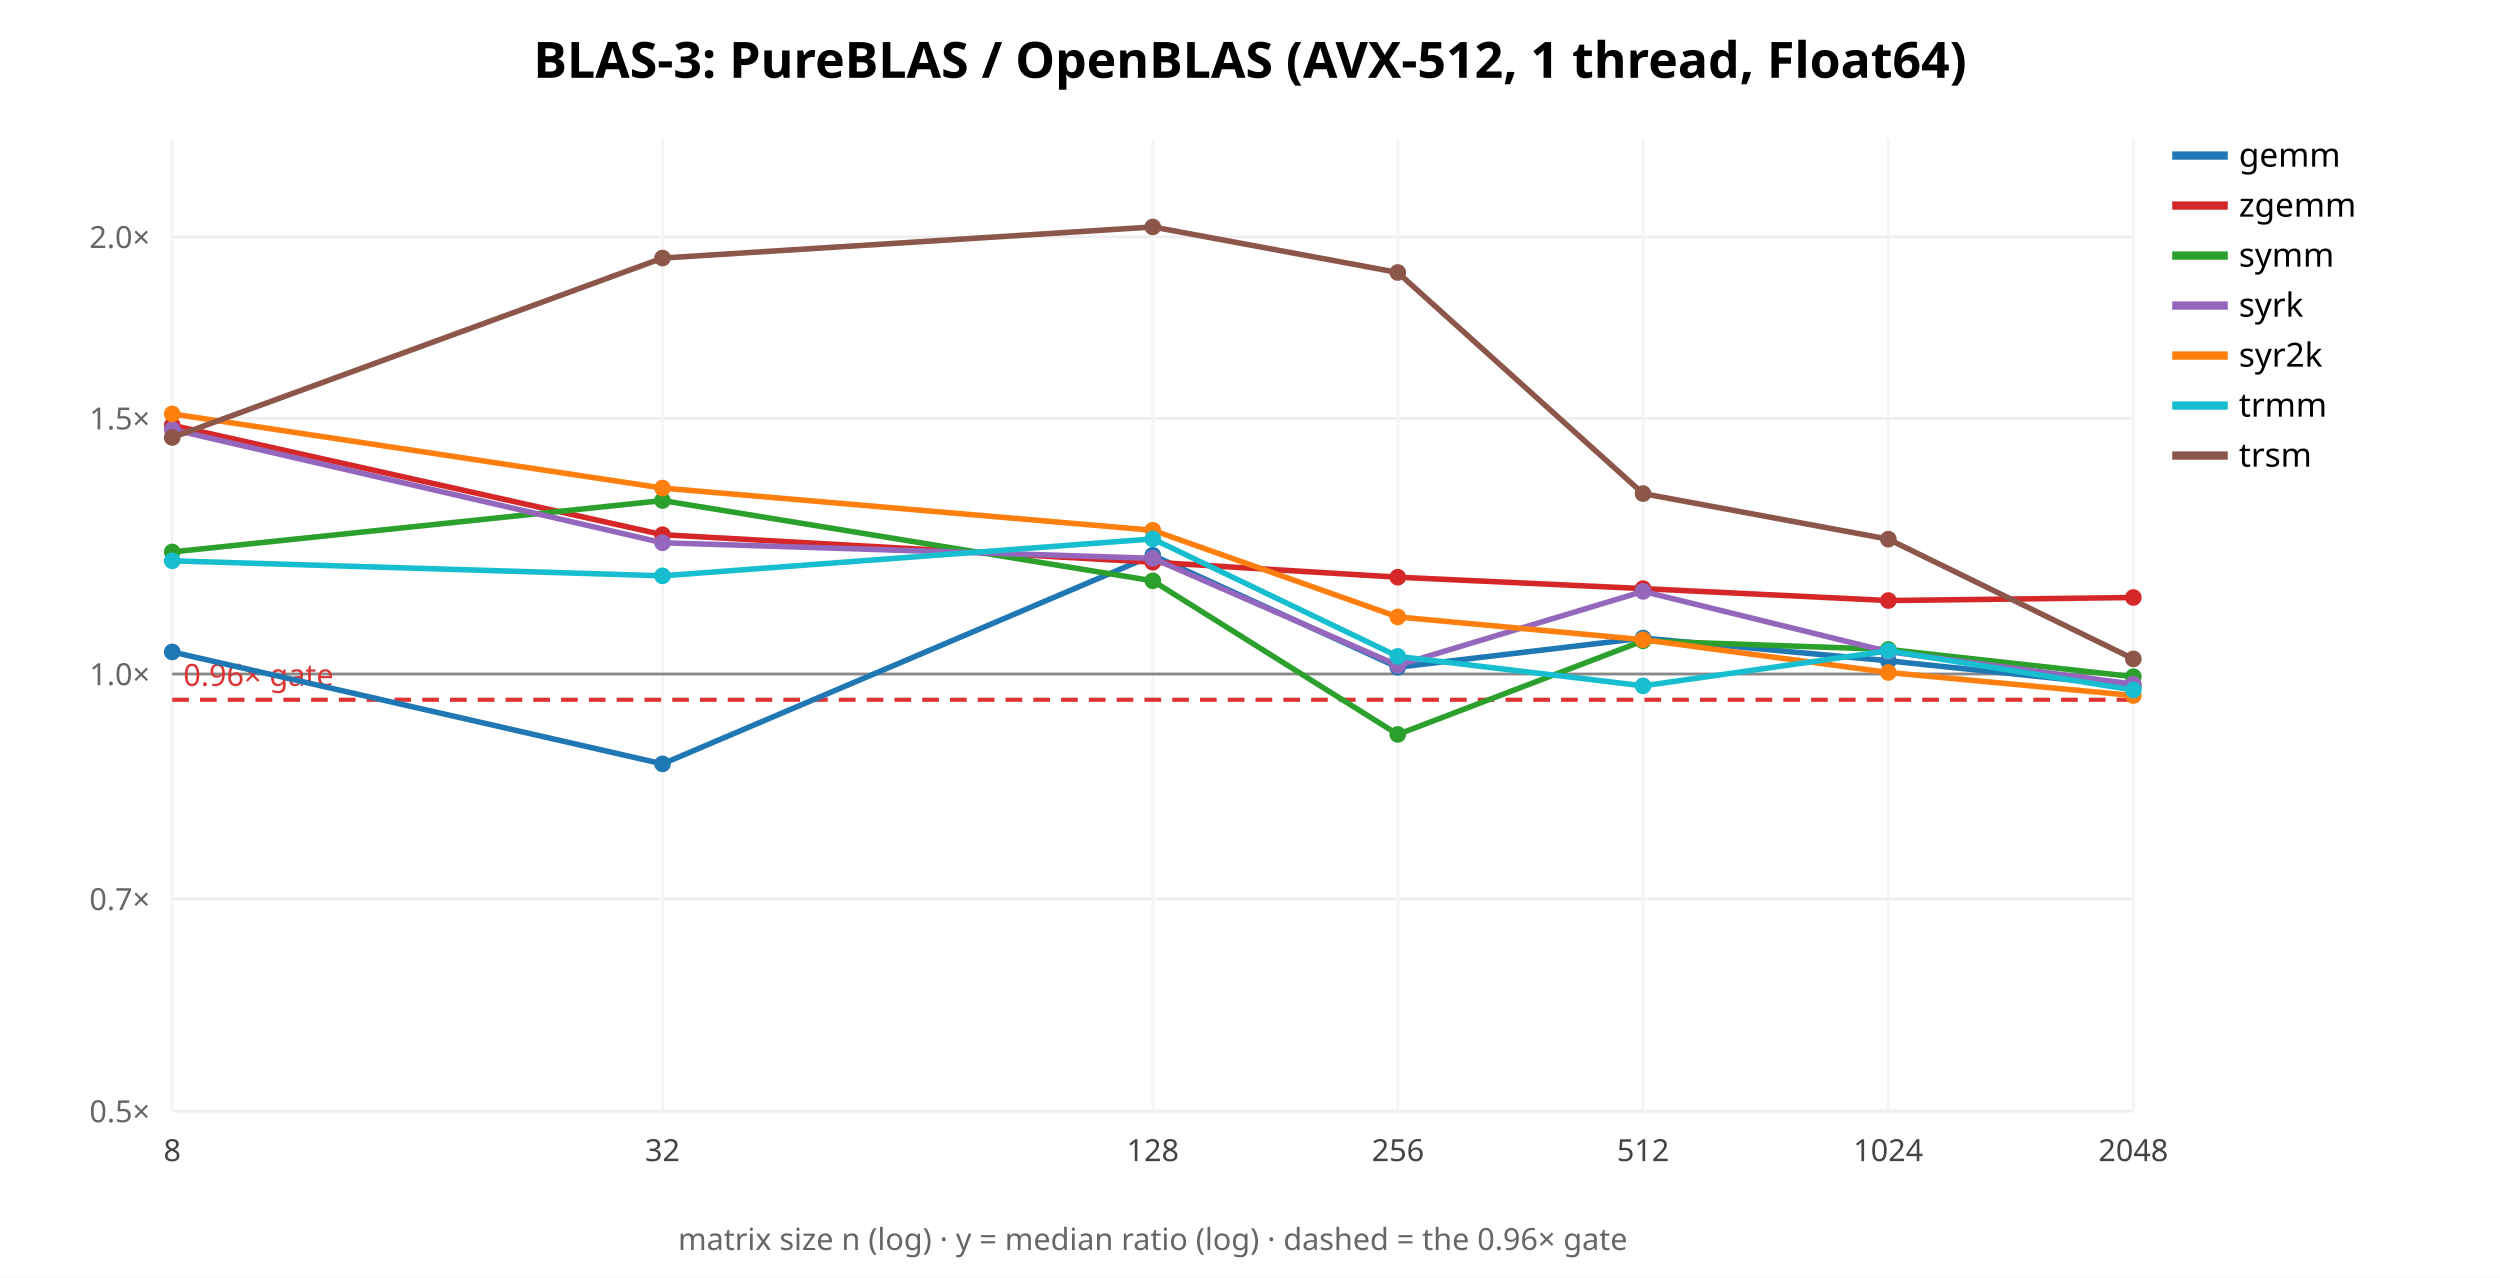
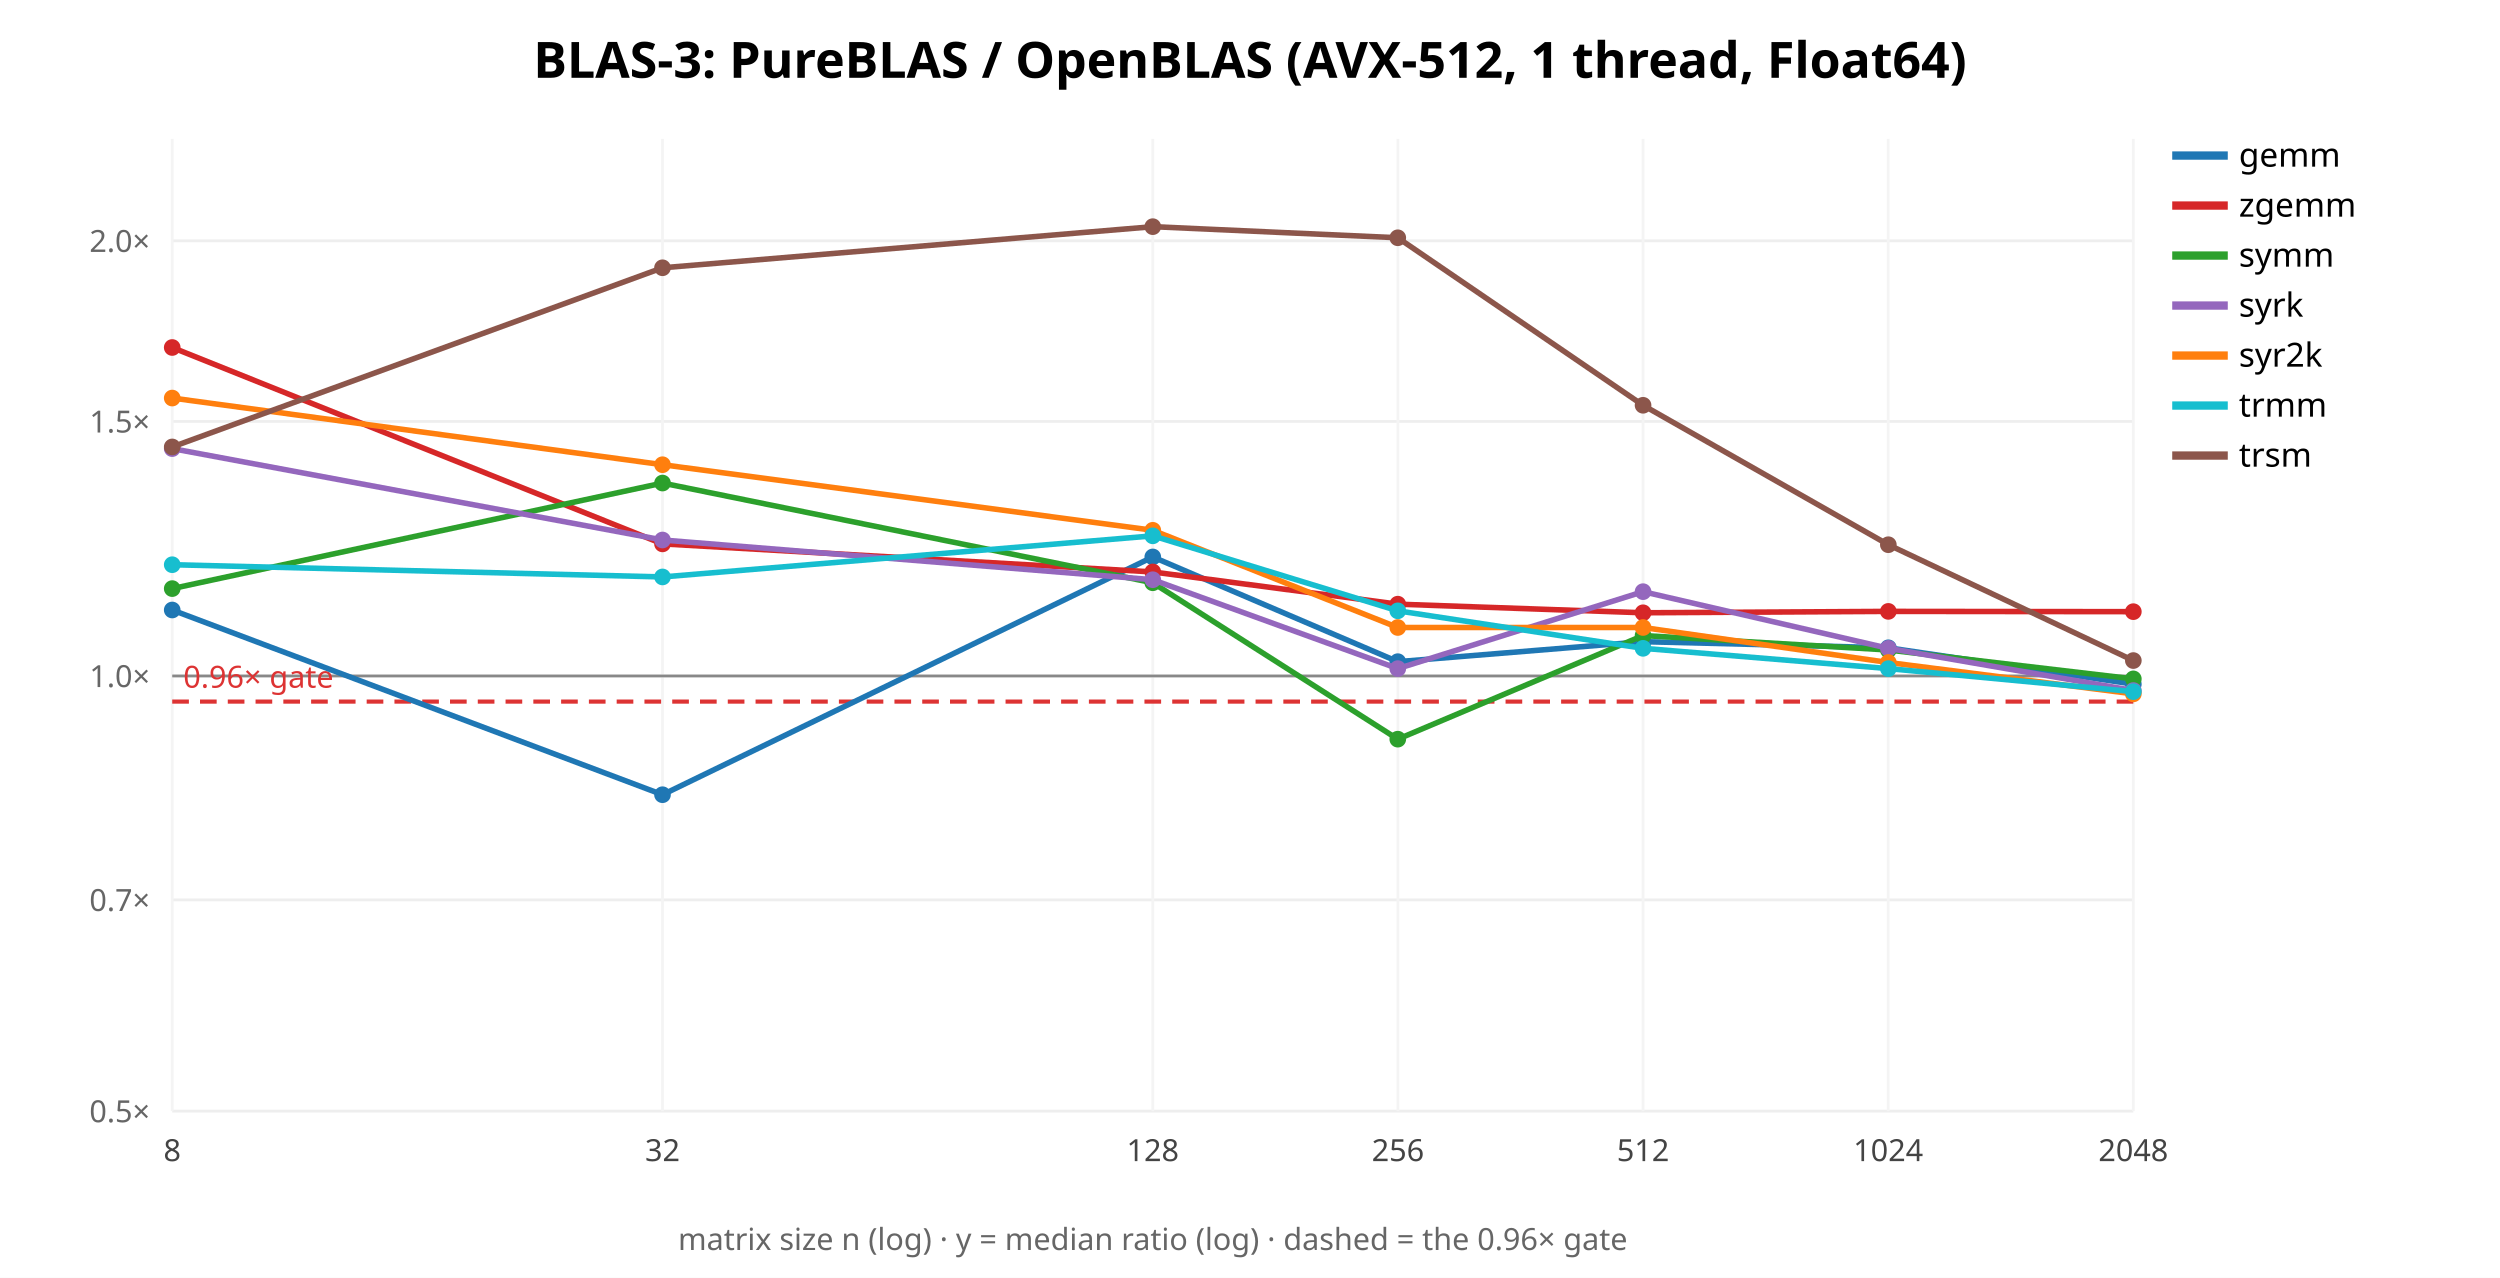
<svg xmlns="http://www.w3.org/2000/svg" width="900" height="460" font-family="sans-serif">
  <rect width="900" height="460" fill="white" />
  <text x="450.0" y="28" text-anchor="middle" font-size="18" font-weight="bold">BLAS-3: PureBLAS / OpenBLAS (AVX-512, 1 thread, Float64)</text>
  <line x1="62" y1="400.0" x2="768" y2="400.0" stroke="#eee" />
  <text x="54" y="404.0" text-anchor="end" font-size="11" fill="#666">0.5×</text>
-   <line x1="62" y1="323.614" x2="768" y2="323.614" stroke="#eee" />
-   <text x="54" y="327.614" text-anchor="end" font-size="11" fill="#666">0.7×</text>
-   <line x1="62" y1="242.641" x2="768" y2="242.641" stroke="#eee" />
-   <text x="54" y="246.641" text-anchor="end" font-size="11" fill="#666">1.0×</text>
-   <line x1="62" y1="150.592" x2="768" y2="150.592" stroke="#eee" />
-   <text x="54" y="154.592" text-anchor="end" font-size="11" fill="#666">1.5×</text>
-   <line x1="62" y1="85.282" x2="768" y2="85.282" stroke="#eee" />
-   <text x="54" y="89.282" text-anchor="end" font-size="11" fill="#666">2.0×</text>
+   <line x1="62" y1="323.957" x2="768" y2="323.957" stroke="#eee" />
+   <text x="54" y="327.957" text-anchor="end" font-size="11" fill="#666">0.7×</text>
+   <line x1="62" y1="243.348" x2="768" y2="243.348" stroke="#eee" />
+   <text x="54" y="247.348" text-anchor="end" font-size="11" fill="#666">1.0×</text>
+   <line x1="62" y1="151.713" x2="768" y2="151.713" stroke="#eee" />
+   <text x="54" y="155.713" text-anchor="end" font-size="11" fill="#666">1.5×</text>
+   <line x1="62" y1="86.697" x2="768" y2="86.697" stroke="#eee" />
+   <text x="54" y="90.697" text-anchor="end" font-size="11" fill="#666">2.0×</text>
  <line x1="62.0" y1="50" x2="62.0" y2="400" stroke="#f4f4f4" />
  <text x="62.0" y="418" text-anchor="middle" font-size="11" fill="#444">8</text>
  <line x1="238.5" y1="50" x2="238.5" y2="400" stroke="#f4f4f4" />
  <text x="238.5" y="418" text-anchor="middle" font-size="11" fill="#444">32</text>
  <line x1="415.0" y1="50" x2="415.0" y2="400" stroke="#f4f4f4" />
  <text x="415.0" y="418" text-anchor="middle" font-size="11" fill="#444">128</text>
  <line x1="503.25" y1="50" x2="503.25" y2="400" stroke="#f4f4f4" />
  <text x="503.25" y="418" text-anchor="middle" font-size="11" fill="#444">256</text>
  <line x1="591.5" y1="50" x2="591.5" y2="400" stroke="#f4f4f4" />
  <text x="591.5" y="418" text-anchor="middle" font-size="11" fill="#444">512</text>
  <line x1="679.75" y1="50" x2="679.75" y2="400" stroke="#f4f4f4" />
  <text x="679.75" y="418" text-anchor="middle" font-size="11" fill="#444">1024</text>
  <line x1="768.0" y1="50" x2="768.0" y2="400" stroke="#f4f4f4" />
  <text x="768.0" y="418" text-anchor="middle" font-size="11" fill="#444">2048</text>
-   <line x1="62" y1="242.641" x2="768" y2="242.641" stroke="#888" />
-   <line x1="62" y1="251.909" x2="768" y2="251.909" stroke="#d33" stroke-width="1.5" stroke-dasharray="6 4" />
-   <text x="66" y="246.909" font-size="11" fill="#d33">0.96× gate</text>
-   <polyline points="62.0,234.7 238.5,275.0 415.0,199.9 503.2,240.2 591.5,229.7 679.8,237.9 768.0,247.1" fill="none" stroke="#1f77b4" stroke-width="2" />
-   <circle cx="62.0" cy="234.7" r="3" fill="#1f77b4" />
-   <circle cx="238.5" cy="275.0" r="3" fill="#1f77b4" />
-   <circle cx="415.0" cy="199.9" r="3" fill="#1f77b4" />
-   <circle cx="503.2" cy="240.2" r="3" fill="#1f77b4" />
-   <circle cx="591.5" cy="229.7" r="3" fill="#1f77b4" />
-   <circle cx="679.8" cy="237.9" r="3" fill="#1f77b4" />
-   <circle cx="768.0" cy="247.1" r="3" fill="#1f77b4" />
+   <line x1="62" y1="243.348" x2="768" y2="243.348" stroke="#888" />
+   <line x1="62" y1="252.574" x2="768" y2="252.574" stroke="#d33" stroke-width="1.5" stroke-dasharray="6 4" />
+   <text x="66" y="247.574" font-size="11" fill="#d33">0.96× gate</text>
+   <polyline points="62.0,219.6 238.5,286.1 415.0,200.5 503.2,238.2 591.5,231.0 679.8,233.2 768.0,246.3" fill="none" stroke="#1f77b4" stroke-width="2" />
+   <circle cx="62.0" cy="219.6" r="3" fill="#1f77b4" />
+   <circle cx="238.5" cy="286.1" r="3" fill="#1f77b4" />
+   <circle cx="415.0" cy="200.5" r="3" fill="#1f77b4" />
+   <circle cx="503.2" cy="238.2" r="3" fill="#1f77b4" />
+   <circle cx="591.5" cy="231.0" r="3" fill="#1f77b4" />
+   <circle cx="679.8" cy="233.2" r="3" fill="#1f77b4" />
+   <circle cx="768.0" cy="246.3" r="3" fill="#1f77b4" />
  <line x1="782" y1="56" x2="802" y2="56" stroke="#1f77b4" stroke-width="3" />
  <text x="806" y="60" font-size="12">gemm</text>
-   <polyline points="62.0,153.1 238.5,192.5 415.0,202.4 503.2,207.8 591.5,211.9 679.8,216.2 768.0,215.1" fill="none" stroke="#d62728" stroke-width="2" />
-   <circle cx="62.0" cy="153.1" r="3" fill="#d62728" />
-   <circle cx="238.5" cy="192.5" r="3" fill="#d62728" />
-   <circle cx="415.0" cy="202.4" r="3" fill="#d62728" />
-   <circle cx="503.2" cy="207.8" r="3" fill="#d62728" />
-   <circle cx="591.5" cy="211.9" r="3" fill="#d62728" />
-   <circle cx="679.8" cy="216.2" r="3" fill="#d62728" />
-   <circle cx="768.0" cy="215.1" r="3" fill="#d62728" />
+   <polyline points="62.0,125.1 238.5,195.8 415.0,205.9 503.2,217.5 591.5,220.6 679.8,220.1 768.0,220.2" fill="none" stroke="#d62728" stroke-width="2" />
+   <circle cx="62.0" cy="125.1" r="3" fill="#d62728" />
+   <circle cx="238.5" cy="195.8" r="3" fill="#d62728" />
+   <circle cx="415.0" cy="205.9" r="3" fill="#d62728" />
+   <circle cx="503.2" cy="217.5" r="3" fill="#d62728" />
+   <circle cx="591.5" cy="220.6" r="3" fill="#d62728" />
+   <circle cx="679.8" cy="220.1" r="3" fill="#d62728" />
+   <circle cx="768.0" cy="220.2" r="3" fill="#d62728" />
  <line x1="782" y1="74" x2="802" y2="74" stroke="#d62728" stroke-width="3" />
  <text x="806" y="78" font-size="12">zgemm</text>
-   <polyline points="62.0,198.7 238.5,180.2 415.0,209.1 503.2,264.4 591.5,230.7 679.8,233.8 768.0,243.6" fill="none" stroke="#2ca02c" stroke-width="2" />
-   <circle cx="62.0" cy="198.7" r="3" fill="#2ca02c" />
-   <circle cx="238.5" cy="180.2" r="3" fill="#2ca02c" />
-   <circle cx="415.0" cy="209.1" r="3" fill="#2ca02c" />
-   <circle cx="503.2" cy="264.4" r="3" fill="#2ca02c" />
-   <circle cx="591.5" cy="230.7" r="3" fill="#2ca02c" />
-   <circle cx="679.8" cy="233.8" r="3" fill="#2ca02c" />
-   <circle cx="768.0" cy="243.6" r="3" fill="#2ca02c" />
+   <polyline points="62.0,211.9 238.5,173.9 415.0,209.8 503.2,266.1 591.5,228.8 679.8,234.0 768.0,244.4" fill="none" stroke="#2ca02c" stroke-width="2" />
+   <circle cx="62.0" cy="211.9" r="3" fill="#2ca02c" />
+   <circle cx="238.5" cy="173.9" r="3" fill="#2ca02c" />
+   <circle cx="415.0" cy="209.8" r="3" fill="#2ca02c" />
+   <circle cx="503.2" cy="266.1" r="3" fill="#2ca02c" />
+   <circle cx="591.5" cy="228.8" r="3" fill="#2ca02c" />
+   <circle cx="679.8" cy="234.0" r="3" fill="#2ca02c" />
+   <circle cx="768.0" cy="244.4" r="3" fill="#2ca02c" />
  <line x1="782" y1="92" x2="802" y2="92" stroke="#2ca02c" stroke-width="3" />
  <text x="806" y="96" font-size="12">symm</text>
-   <polyline points="62.0,154.6 238.5,195.4 415.0,201.0 503.2,239.5 591.5,212.9 679.8,234.6 768.0,246.3" fill="none" stroke="#9467bd" stroke-width="2" />
-   <circle cx="62.0" cy="154.6" r="3" fill="#9467bd" />
-   <circle cx="238.5" cy="195.4" r="3" fill="#9467bd" />
-   <circle cx="415.0" cy="201.0" r="3" fill="#9467bd" />
-   <circle cx="503.2" cy="239.5" r="3" fill="#9467bd" />
-   <circle cx="591.5" cy="212.9" r="3" fill="#9467bd" />
-   <circle cx="679.8" cy="234.6" r="3" fill="#9467bd" />
-   <circle cx="768.0" cy="246.3" r="3" fill="#9467bd" />
+   <polyline points="62.0,161.5 238.5,194.4 415.0,208.7 503.2,240.7 591.5,213.0 679.8,233.4 768.0,248.6" fill="none" stroke="#9467bd" stroke-width="2" />
+   <circle cx="62.0" cy="161.5" r="3" fill="#9467bd" />
+   <circle cx="238.5" cy="194.4" r="3" fill="#9467bd" />
+   <circle cx="415.0" cy="208.7" r="3" fill="#9467bd" />
+   <circle cx="503.2" cy="240.7" r="3" fill="#9467bd" />
+   <circle cx="591.5" cy="213.0" r="3" fill="#9467bd" />
+   <circle cx="679.8" cy="233.4" r="3" fill="#9467bd" />
+   <circle cx="768.0" cy="248.6" r="3" fill="#9467bd" />
  <line x1="782" y1="110" x2="802" y2="110" stroke="#9467bd" stroke-width="3" />
  <text x="806" y="114" font-size="12">syrk</text>
-   <polyline points="62.0,149.0 238.5,175.7 415.0,190.9 503.2,222.1 591.5,230.3 679.8,242.1 768.0,250.4" fill="none" stroke="#ff7f0e" stroke-width="2" />
-   <circle cx="62.0" cy="149.0" r="3" fill="#ff7f0e" />
-   <circle cx="238.5" cy="175.7" r="3" fill="#ff7f0e" />
+   <polyline points="62.0,143.3 238.5,167.3 415.0,190.9 503.2,225.9 591.5,225.9 679.8,238.5 768.0,249.8" fill="none" stroke="#ff7f0e" stroke-width="2" />
+   <circle cx="62.0" cy="143.3" r="3" fill="#ff7f0e" />
+   <circle cx="238.5" cy="167.3" r="3" fill="#ff7f0e" />
  <circle cx="415.0" cy="190.9" r="3" fill="#ff7f0e" />
-   <circle cx="503.2" cy="222.1" r="3" fill="#ff7f0e" />
-   <circle cx="591.5" cy="230.3" r="3" fill="#ff7f0e" />
-   <circle cx="679.8" cy="242.1" r="3" fill="#ff7f0e" />
-   <circle cx="768.0" cy="250.4" r="3" fill="#ff7f0e" />
+   <circle cx="503.2" cy="225.9" r="3" fill="#ff7f0e" />
+   <circle cx="591.5" cy="225.9" r="3" fill="#ff7f0e" />
+   <circle cx="679.8" cy="238.5" r="3" fill="#ff7f0e" />
+   <circle cx="768.0" cy="249.8" r="3" fill="#ff7f0e" />
  <line x1="782" y1="128" x2="802" y2="128" stroke="#ff7f0e" stroke-width="3" />
  <text x="806" y="132" font-size="12">syr2k</text>
-   <polyline points="62.0,201.9 238.5,207.3 415.0,194.0 503.2,236.3 591.5,246.9 679.8,234.3 768.0,248.4" fill="none" stroke="#17becf" stroke-width="2" />
-   <circle cx="62.0" cy="201.9" r="3" fill="#17becf" />
-   <circle cx="238.5" cy="207.3" r="3" fill="#17becf" />
-   <circle cx="415.0" cy="194.0" r="3" fill="#17becf" />
-   <circle cx="503.2" cy="236.3" r="3" fill="#17becf" />
-   <circle cx="591.5" cy="246.9" r="3" fill="#17becf" />
-   <circle cx="679.8" cy="234.3" r="3" fill="#17becf" />
-   <circle cx="768.0" cy="248.4" r="3" fill="#17becf" />
+   <polyline points="62.0,203.3 238.5,207.7 415.0,192.9 503.2,219.9 591.5,233.4 679.8,240.7 768.0,249.0" fill="none" stroke="#17becf" stroke-width="2" />
+   <circle cx="62.0" cy="203.3" r="3" fill="#17becf" />
+   <circle cx="238.5" cy="207.7" r="3" fill="#17becf" />
+   <circle cx="415.0" cy="192.9" r="3" fill="#17becf" />
+   <circle cx="503.2" cy="219.9" r="3" fill="#17becf" />
+   <circle cx="591.5" cy="233.4" r="3" fill="#17becf" />
+   <circle cx="679.8" cy="240.7" r="3" fill="#17becf" />
+   <circle cx="768.0" cy="249.0" r="3" fill="#17becf" />
  <line x1="782" y1="146" x2="802" y2="146" stroke="#17becf" stroke-width="3" />
  <text x="806" y="150" font-size="12">trmm</text>
-   <polyline points="62.0,157.5 238.5,92.9 415.0,81.7 503.2,98.1 591.5,177.7 679.8,194.1 768.0,237.2" fill="none" stroke="#8c564b" stroke-width="2" />
-   <circle cx="62.0" cy="157.5" r="3" fill="#8c564b" />
-   <circle cx="238.5" cy="92.9" r="3" fill="#8c564b" />
-   <circle cx="415.0" cy="81.7" r="3" fill="#8c564b" />
-   <circle cx="503.2" cy="98.1" r="3" fill="#8c564b" />
-   <circle cx="591.5" cy="177.7" r="3" fill="#8c564b" />
-   <circle cx="679.8" cy="194.1" r="3" fill="#8c564b" />
-   <circle cx="768.0" cy="237.2" r="3" fill="#8c564b" />
+   <polyline points="62.0,160.9 238.5,96.4 415.0,81.6 503.2,85.6 591.5,145.9 679.8,196.1 768.0,237.8" fill="none" stroke="#8c564b" stroke-width="2" />
+   <circle cx="62.0" cy="160.9" r="3" fill="#8c564b" />
+   <circle cx="238.5" cy="96.4" r="3" fill="#8c564b" />
+   <circle cx="415.0" cy="81.6" r="3" fill="#8c564b" />
+   <circle cx="503.2" cy="85.6" r="3" fill="#8c564b" />
+   <circle cx="591.5" cy="145.9" r="3" fill="#8c564b" />
+   <circle cx="679.8" cy="196.1" r="3" fill="#8c564b" />
+   <circle cx="768.0" cy="237.8" r="3" fill="#8c564b" />
  <line x1="782" y1="164" x2="802" y2="164" stroke="#8c564b" stroke-width="3" />
  <text x="806" y="168" font-size="12">trsm</text>
  <text x="415.0" y="450" text-anchor="middle" font-size="11" fill="#666">matrix size n (log) · y = median ratio (log) · dashed = the 0.96× gate</text>
</svg>
